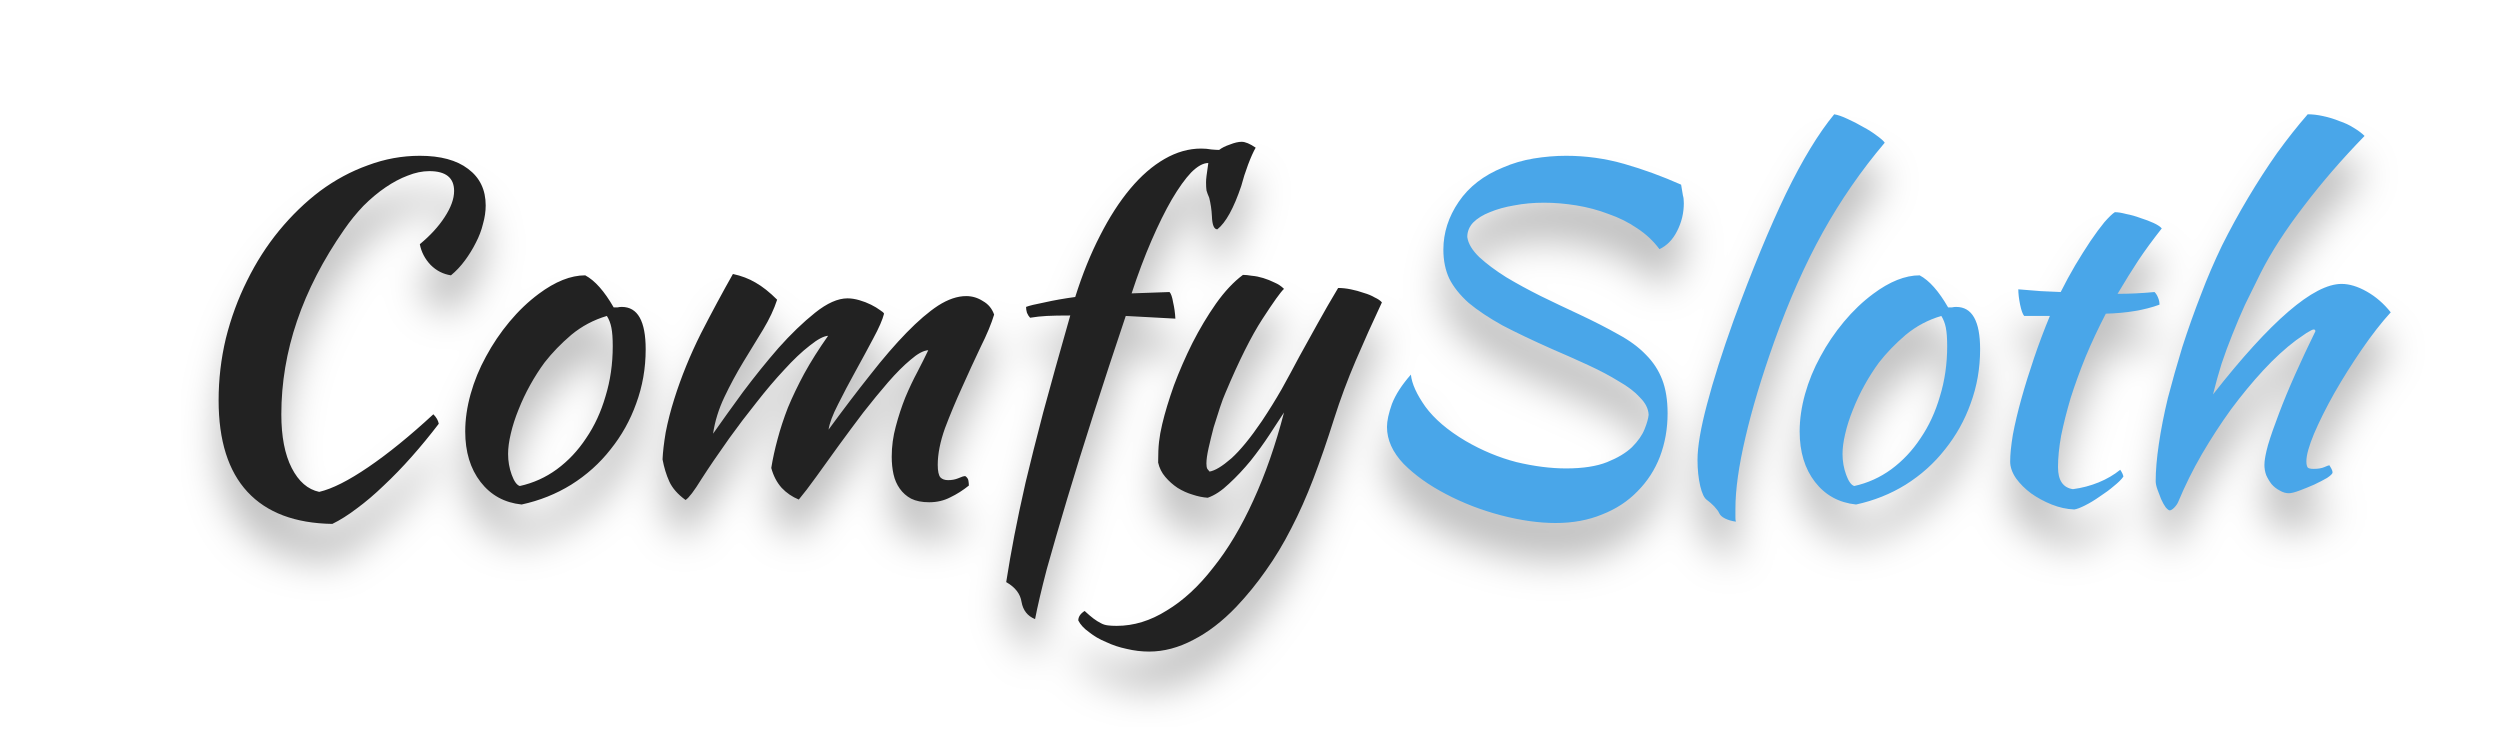
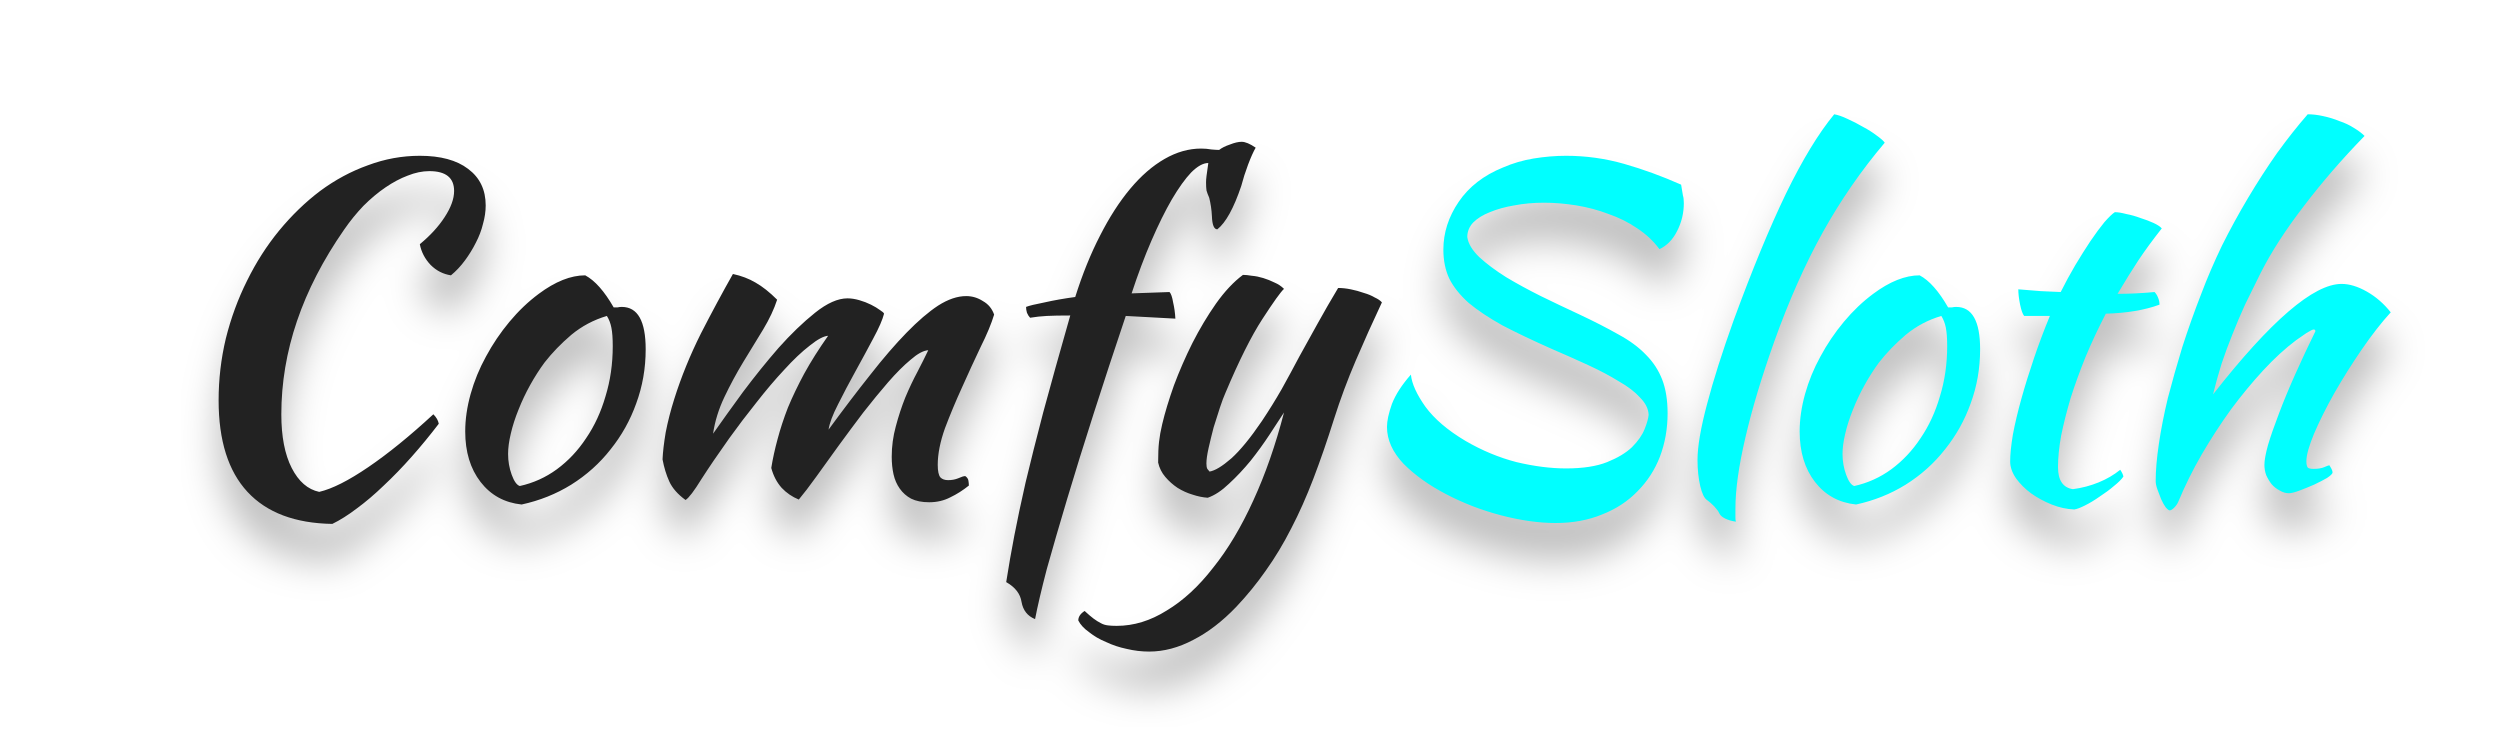
<svg xmlns="http://www.w3.org/2000/svg" width="266" height="78" viewBox="0 0 266 78" fill="none">
  <g filter="url(#filter0_d)">
    <path d="M23.261 42.592C23.261 40.352 23.517 38.16 24.029 36.016C24.573 33.84 25.325 31.792 26.285 29.872C27.245 27.92 28.381 26.144 29.693 24.544C31.037 22.912 32.493 21.504 34.061 20.32C35.661 19.136 37.357 18.224 39.149 17.584C40.941 16.912 42.781 16.576 44.669 16.576C46.877 16.576 48.589 17.04 49.805 17.968C51.053 18.896 51.677 20.192 51.677 21.856C51.677 22.496 51.581 23.152 51.389 23.824C51.229 24.496 50.973 25.168 50.621 25.84C50.301 26.48 49.917 27.104 49.469 27.712C49.021 28.32 48.525 28.848 47.981 29.296C47.149 29.168 46.429 28.8 45.821 28.192C45.213 27.552 44.829 26.816 44.669 25.984C45.789 25.056 46.669 24.096 47.309 23.104C47.981 22.08 48.317 21.152 48.317 20.32C48.317 18.912 47.437 18.208 45.677 18.208C44.941 18.208 44.173 18.368 43.373 18.688C42.605 18.976 41.821 19.392 41.021 19.936C40.221 20.48 39.437 21.136 38.669 21.904C37.933 22.672 37.245 23.52 36.605 24.448C32.157 30.848 29.933 37.392 29.933 44.08C29.933 46.448 30.301 48.352 31.037 49.792C31.773 51.232 32.749 52.08 33.965 52.336C35.341 52.016 37.085 51.136 39.197 49.696C41.309 48.256 43.613 46.384 46.109 44.08C46.429 44.4 46.621 44.736 46.685 45.088C45.757 46.304 44.797 47.472 43.805 48.592C42.813 49.712 41.821 50.736 40.829 51.664C39.869 52.592 38.909 53.408 37.949 54.112C37.021 54.816 36.157 55.36 35.357 55.744C31.389 55.68 28.381 54.544 26.333 52.336C24.285 50.128 23.261 46.88 23.261 42.592ZM55.5 53.68C53.676 53.488 52.22 52.688 51.132 51.28C50.044 49.872 49.5 48.08 49.5 45.904C49.5 44.624 49.692 43.296 50.076 41.92C50.46 40.544 51.004 39.216 51.708 37.936C52.412 36.624 53.244 35.392 54.204 34.24C55.164 33.088 56.204 32.096 57.324 31.264C59.084 29.952 60.732 29.296 62.268 29.296C63.292 29.84 64.3 30.976 65.292 32.704C65.452 32.704 65.596 32.704 65.724 32.704C65.852 32.672 65.996 32.656 66.156 32.656C67.852 32.656 68.7 34.16 68.7 37.168C68.7 39.184 68.364 41.104 67.692 42.928C67.052 44.72 66.14 46.352 64.956 47.824C63.804 49.296 62.412 50.544 60.78 51.568C59.18 52.56 57.42 53.264 55.5 53.68ZM57.948 38.56C57.404 39.296 56.892 40.096 56.412 40.96C55.932 41.824 55.516 42.704 55.164 43.6C54.812 44.464 54.54 45.312 54.348 46.144C54.156 46.944 54.06 47.664 54.06 48.304C54.06 49.072 54.188 49.808 54.444 50.512C54.7 51.216 54.988 51.616 55.308 51.712C56.748 51.392 58.06 50.8 59.244 49.936C60.46 49.04 61.5 47.936 62.364 46.624C63.26 45.312 63.948 43.824 64.428 42.16C64.94 40.496 65.196 38.72 65.196 36.832C65.196 36 65.148 35.344 65.052 34.864C64.956 34.384 64.796 33.968 64.572 33.616C63.164 34.032 61.9 34.704 60.78 35.632C59.692 36.56 58.748 37.536 57.948 38.56ZM98.767 37.264C98.255 37.296 97.631 37.632 96.895 38.272C96.159 38.88 95.359 39.68 94.495 40.672C93.663 41.632 92.783 42.704 91.855 43.888C90.959 45.072 90.079 46.256 89.215 47.44C88.383 48.592 87.599 49.68 86.863 50.704C86.127 51.728 85.503 52.544 84.991 53.152C84.287 52.864 83.679 52.448 83.167 51.904C82.655 51.328 82.287 50.624 82.063 49.792C82.223 48.8 82.447 47.776 82.735 46.72C83.023 45.632 83.391 44.512 83.839 43.36C84.319 42.208 84.895 41.008 85.567 39.76C86.271 38.48 87.119 37.136 88.111 35.728C87.631 35.76 86.975 36.112 86.143 36.784C85.311 37.424 84.415 38.272 83.455 39.328C82.495 40.352 81.503 41.52 80.479 42.832C79.455 44.112 78.495 45.376 77.599 46.624C76.415 48.288 75.423 49.744 74.623 50.992C73.855 52.24 73.295 52.976 72.943 53.2C72.111 52.592 71.535 51.936 71.215 51.232C70.895 50.528 70.655 49.744 70.495 48.88C70.527 48.112 70.639 47.152 70.831 46C71.055 44.848 71.359 43.664 71.743 42.448C72.479 40.112 73.423 37.792 74.575 35.488C75.759 33.184 76.895 31.072 77.983 29.152C78.879 29.344 79.679 29.648 80.383 30.064C81.119 30.48 81.887 31.088 82.687 31.888C82.367 32.88 81.871 33.936 81.199 35.056C80.527 36.144 79.823 37.296 79.087 38.512C78.351 39.728 77.679 40.976 77.071 42.256C76.463 43.536 76.063 44.832 75.871 46.144C76.767 44.864 77.823 43.392 79.039 41.728C80.287 40.064 81.551 38.496 82.831 37.024C84.143 35.552 85.439 34.304 86.719 33.28C87.999 32.256 89.151 31.744 90.175 31.744C90.559 31.744 90.975 31.808 91.423 31.936C91.871 32.064 92.287 32.224 92.671 32.416C93.055 32.608 93.375 32.8 93.631 32.992C93.887 33.152 94.031 33.28 94.063 33.376C93.903 34.016 93.519 34.896 92.911 36.016C92.335 37.104 91.711 38.256 91.039 39.472C90.367 40.688 89.743 41.872 89.167 43.024C88.591 44.144 88.255 45.04 88.159 45.712C89.727 43.568 91.199 41.632 92.575 39.904C93.951 38.144 95.247 36.64 96.463 35.392C97.679 34.144 98.799 33.184 99.823 32.512C100.879 31.84 101.871 31.504 102.799 31.504C103.439 31.504 104.031 31.68 104.575 32.032C105.151 32.352 105.551 32.832 105.775 33.472C105.487 34.432 105.007 35.584 104.335 36.928C103.695 38.272 103.039 39.696 102.367 41.2C101.695 42.672 101.087 44.128 100.543 45.568C100.031 47.008 99.775 48.304 99.775 49.456C99.775 50.128 99.871 50.576 100.063 50.8C100.255 50.992 100.527 51.088 100.879 51.088C101.263 51.088 101.615 51.024 101.935 50.896C102.287 50.736 102.543 50.656 102.703 50.656C102.895 50.784 103.007 50.944 103.039 51.136C103.071 51.328 103.087 51.504 103.087 51.664C102.447 52.176 101.791 52.592 101.119 52.912C100.447 53.264 99.695 53.44 98.863 53.44C98.095 53.44 97.455 53.312 96.943 53.056C96.463 52.8 96.063 52.448 95.743 52C95.423 51.552 95.199 51.04 95.071 50.464C94.943 49.888 94.879 49.264 94.879 48.592C94.879 47.504 95.023 46.432 95.311 45.376C95.599 44.288 95.935 43.264 96.319 42.304C96.735 41.312 97.167 40.4 97.615 39.568C98.063 38.704 98.447 37.936 98.767 37.264ZM110.132 65.872C109.332 65.552 108.852 64.944 108.692 64.048C108.564 63.184 108.02 62.48 107.06 61.936C107.316 60.304 107.604 58.656 107.924 56.992C108.244 55.328 108.644 53.44 109.124 51.328C109.636 49.184 110.26 46.704 110.996 43.888C111.764 41.04 112.724 37.6 113.876 33.568C112.82 33.568 111.988 33.584 111.38 33.616C110.772 33.648 110.18 33.712 109.604 33.808C109.476 33.68 109.364 33.504 109.268 33.28C109.204 33.056 109.172 32.848 109.172 32.656C109.492 32.528 110.148 32.368 111.14 32.176C112.132 31.952 113.22 31.76 114.404 31.6C115.172 29.168 116.052 26.992 117.044 25.072C118.036 23.12 119.108 21.456 120.26 20.08C121.412 18.704 122.628 17.648 123.908 16.912C125.188 16.176 126.484 15.808 127.796 15.808C128.18 15.808 128.548 15.84 128.9 15.904C129.252 15.936 129.524 15.952 129.716 15.952C130.004 15.728 130.388 15.536 130.868 15.376C131.348 15.184 131.764 15.088 132.116 15.088C132.5 15.088 132.996 15.296 133.604 15.712C133.348 16.16 133.076 16.768 132.788 17.536C132.5 18.304 132.26 19.056 132.068 19.792C131.268 22.16 130.42 23.696 129.524 24.4C129.172 24.4 128.98 23.936 128.948 23.008C128.916 22.336 128.82 21.68 128.66 21.04C128.532 20.752 128.436 20.496 128.372 20.272C128.34 20.048 128.324 19.76 128.324 19.408C128.324 19.216 128.34 18.992 128.372 18.736C128.404 18.448 128.468 17.984 128.564 17.344C128.02 17.344 127.412 17.68 126.74 18.352C126.1 19.024 125.412 19.984 124.676 21.232C123.972 22.448 123.252 23.904 122.516 25.6C121.78 27.296 121.076 29.168 120.404 31.216L124.436 31.072C124.596 31.232 124.724 31.6 124.82 32.176C124.948 32.72 125.028 33.296 125.06 33.904L119.78 33.616C118.564 37.232 117.428 40.688 116.372 43.984C115.316 47.28 114.372 50.32 113.54 53.104C112.708 55.888 111.988 58.368 111.38 60.544C110.804 62.752 110.388 64.528 110.132 65.872ZM141.946 44.56C141.21 46.896 140.474 49.024 139.738 50.944C139.002 52.864 138.218 54.624 137.386 56.224C136.554 57.856 135.658 59.344 134.698 60.688C133.738 62.064 132.682 63.36 131.53 64.576C130.058 66.112 128.538 67.28 126.97 68.08C125.402 68.912 123.834 69.328 122.266 69.328C121.466 69.328 120.666 69.232 119.866 69.04C119.098 68.88 118.378 68.64 117.706 68.32C117.002 68.032 116.394 67.68 115.882 67.264C115.338 66.88 114.954 66.464 114.73 66.016C114.73 65.632 114.954 65.296 115.402 65.008C115.786 65.36 116.106 65.632 116.362 65.824C116.618 66.016 116.874 66.176 117.13 66.304C117.354 66.432 117.61 66.512 117.898 66.544C118.154 66.576 118.458 66.592 118.81 66.592C120.634 66.592 122.41 66.048 124.138 64.96C125.898 63.904 127.546 62.384 129.082 60.4C130.65 58.448 132.074 56.064 133.354 53.248C134.634 50.464 135.722 47.344 136.618 43.888C136.202 44.528 135.69 45.312 135.082 46.24C134.474 47.168 133.802 48.096 133.066 49.024C132.33 49.92 131.562 50.736 130.762 51.472C129.994 52.208 129.242 52.704 128.506 52.96C127.994 52.928 127.45 52.816 126.874 52.624C126.33 52.464 125.802 52.224 125.29 51.904C124.81 51.584 124.378 51.2 123.994 50.752C123.61 50.304 123.354 49.792 123.226 49.216C123.226 48.288 123.258 47.552 123.322 47.008C123.386 46.432 123.498 45.808 123.658 45.136C123.946 43.92 124.362 42.544 124.906 41.008C125.482 39.472 126.138 37.968 126.874 36.496C127.642 34.992 128.474 33.6 129.37 32.32C130.298 31.008 131.258 29.984 132.25 29.248C132.506 29.248 132.826 29.28 133.21 29.344C133.594 29.376 133.994 29.456 134.41 29.584C134.826 29.712 135.226 29.872 135.61 30.064C135.994 30.224 136.33 30.448 136.618 30.736C136.266 31.056 135.498 32.128 134.314 33.952C133.13 35.776 131.818 38.4 130.378 41.824C130.218 42.176 130.026 42.688 129.802 43.36C129.578 44.032 129.354 44.736 129.13 45.472C128.938 46.208 128.762 46.928 128.602 47.632C128.442 48.336 128.362 48.896 128.362 49.312C128.362 49.568 128.394 49.76 128.458 49.888C128.554 50.016 128.634 50.112 128.698 50.176C129.274 50.08 130.042 49.616 131.002 48.784C131.962 47.92 133.05 46.592 134.266 44.8C135.034 43.648 135.738 42.512 136.378 41.392C137.018 40.24 137.642 39.088 138.25 37.936C138.89 36.784 139.546 35.6 140.218 34.384C140.89 33.168 141.61 31.92 142.378 30.64C142.794 30.64 143.242 30.688 143.722 30.784C144.202 30.88 144.666 31.008 145.114 31.168C145.562 31.296 145.946 31.456 146.266 31.648C146.618 31.808 146.874 31.984 147.034 32.176C146.042 34.288 145.114 36.352 144.25 38.368C143.386 40.384 142.618 42.448 141.946 44.56Z" fill="#222222" />
-     <path d="M178.871 19.648C178.967 20.192 179.031 20.576 179.063 20.8C179.127 20.992 179.159 21.264 179.159 21.616C179.159 22.672 178.919 23.664 178.439 24.592C177.991 25.488 177.367 26.128 176.567 26.512C175.927 25.648 175.143 24.912 174.215 24.304C173.287 23.664 172.263 23.152 171.143 22.768C170.055 22.352 168.919 22.048 167.735 21.856C166.551 21.664 165.399 21.568 164.279 21.568C163.159 21.568 162.103 21.664 161.111 21.856C160.151 22.016 159.287 22.256 158.519 22.576C157.783 22.864 157.191 23.232 156.743 23.68C156.327 24.128 156.119 24.64 156.119 25.216C156.215 25.92 156.647 26.64 157.415 27.376C158.183 28.08 159.127 28.784 160.247 29.488C161.367 30.16 162.599 30.832 163.943 31.504C165.319 32.176 166.663 32.816 167.975 33.424C169.607 34.192 171.015 34.912 172.199 35.584C173.383 36.224 174.359 36.944 175.127 37.744C175.895 38.512 176.471 39.392 176.855 40.384C177.239 41.376 177.431 42.576 177.431 43.984C177.431 45.616 177.159 47.152 176.615 48.592C176.071 50 175.271 51.232 174.215 52.288C173.191 53.344 171.943 54.16 170.471 54.736C168.999 55.344 167.351 55.648 165.527 55.648C163.735 55.648 161.799 55.376 159.719 54.832C157.639 54.288 155.687 53.536 153.863 52.576C152.071 51.648 150.567 50.576 149.351 49.36C148.167 48.112 147.575 46.8 147.575 45.424C147.575 44.784 147.751 43.968 148.103 42.976C148.487 41.984 149.159 40.944 150.119 39.856C150.215 40.816 150.727 41.952 151.655 43.264C152.615 44.576 154.039 45.792 155.927 46.912C157.687 47.936 159.495 48.688 161.351 49.168C163.239 49.616 164.999 49.84 166.631 49.84C168.423 49.84 169.879 49.616 170.999 49.168C172.119 48.72 172.999 48.192 173.639 47.584C174.279 46.944 174.727 46.304 174.983 45.664C175.239 45.024 175.383 44.512 175.415 44.128C175.383 43.488 175.079 42.88 174.503 42.304C173.959 41.696 173.207 41.12 172.247 40.576C171.319 40 170.231 39.424 168.983 38.848C167.735 38.272 166.439 37.696 165.095 37.12C163.079 36.224 161.335 35.392 159.863 34.624C158.423 33.824 157.223 33.024 156.263 32.224C155.335 31.392 154.647 30.528 154.199 29.632C153.783 28.736 153.575 27.712 153.575 26.56C153.575 24.768 154.119 23.072 155.207 21.472C156.295 19.872 157.863 18.656 159.911 17.824C160.935 17.376 162.023 17.056 163.175 16.864C164.359 16.672 165.511 16.576 166.631 16.576C168.743 16.576 170.807 16.864 172.823 17.44C174.839 18.016 176.855 18.752 178.871 19.648ZM180.616 48.928C180.616 47.52 180.952 45.552 181.624 43.024C182.296 40.464 183.24 37.488 184.456 34.096C186.44 28.688 188.296 24.192 190.024 20.608C191.784 16.992 193.496 14.176 195.16 12.16C195.544 12.224 196.008 12.384 196.552 12.64C197.128 12.896 197.688 13.184 198.232 13.504C198.776 13.792 199.256 14.096 199.672 14.416C200.12 14.736 200.408 14.992 200.536 15.184C198.04 18.128 195.848 21.296 193.96 24.688C192.072 28.08 190.344 31.968 188.776 36.352C187.432 40.128 186.408 43.536 185.704 46.576C185 49.584 184.648 52.096 184.648 54.112C184.648 54.656 184.648 54.992 184.648 55.12C184.648 55.248 184.664 55.376 184.696 55.504C184.248 55.44 183.864 55.328 183.544 55.168C183.224 55.008 183.016 54.816 182.92 54.592C182.856 54.432 182.68 54.192 182.392 53.872C182.104 53.584 181.848 53.36 181.624 53.2C181.336 53.008 181.096 52.512 180.904 51.712C180.712 50.88 180.616 49.952 180.616 48.928ZM197.484 53.68C195.66 53.488 194.204 52.688 193.116 51.28C192.028 49.872 191.484 48.08 191.484 45.904C191.484 44.624 191.676 43.296 192.06 41.92C192.444 40.544 192.988 39.216 193.692 37.936C194.396 36.624 195.228 35.392 196.188 34.24C197.148 33.088 198.188 32.096 199.308 31.264C201.068 29.952 202.716 29.296 204.252 29.296C205.276 29.84 206.284 30.976 207.276 32.704C207.436 32.704 207.58 32.704 207.708 32.704C207.836 32.672 207.98 32.656 208.14 32.656C209.836 32.656 210.684 34.16 210.684 37.168C210.684 39.184 210.348 41.104 209.676 42.928C209.036 44.72 208.124 46.352 206.94 47.824C205.788 49.296 204.396 50.544 202.764 51.568C201.164 52.56 199.404 53.264 197.484 53.68ZM199.932 38.56C199.388 39.296 198.876 40.096 198.396 40.96C197.916 41.824 197.5 42.704 197.148 43.6C196.796 44.464 196.524 45.312 196.332 46.144C196.14 46.944 196.044 47.664 196.044 48.304C196.044 49.072 196.172 49.808 196.428 50.512C196.684 51.216 196.972 51.616 197.292 51.712C198.732 51.392 200.044 50.8 201.228 49.936C202.444 49.04 203.484 47.936 204.348 46.624C205.244 45.312 205.932 43.824 206.412 42.16C206.924 40.496 207.18 38.72 207.18 36.832C207.18 36 207.132 35.344 207.036 34.864C206.94 34.384 206.78 33.968 206.556 33.616C205.148 34.032 203.884 34.704 202.764 35.632C201.676 36.56 200.732 37.536 199.932 38.56ZM215.371 33.616C215.211 33.424 215.067 33.024 214.939 32.416C214.811 31.776 214.747 31.232 214.747 30.784C215.579 30.848 216.379 30.912 217.147 30.976C217.915 31.008 218.619 31.04 219.259 31.072C219.739 30.112 220.251 29.168 220.795 28.24C221.371 27.28 221.915 26.416 222.427 25.648C222.971 24.848 223.467 24.176 223.915 23.632C224.395 23.088 224.763 22.736 225.019 22.576C225.339 22.576 225.739 22.64 226.219 22.768C226.731 22.864 227.243 23.008 227.755 23.2C228.267 23.36 228.731 23.536 229.147 23.728C229.563 23.92 229.851 24.112 230.011 24.304C229.051 25.52 228.219 26.656 227.515 27.712C226.843 28.736 226.107 29.92 225.307 31.264C225.947 31.264 226.587 31.248 227.227 31.216C227.899 31.184 228.571 31.136 229.243 31.072C229.403 31.232 229.531 31.44 229.627 31.696C229.723 31.92 229.771 32.16 229.771 32.416C228.203 32.992 226.299 33.312 224.059 33.376C223.259 34.912 222.539 36.448 221.899 37.984C221.291 39.488 220.763 40.944 220.315 42.352C219.899 43.76 219.563 45.088 219.307 46.336C219.083 47.584 218.971 48.704 218.971 49.696C218.971 51.104 219.499 51.888 220.555 52.048C221.515 51.92 222.427 51.68 223.291 51.328C224.155 50.976 224.923 50.528 225.595 49.984C225.787 50.272 225.899 50.512 225.931 50.704C225.739 50.992 225.403 51.328 224.923 51.712C224.475 52.096 223.979 52.464 223.435 52.816C222.891 53.2 222.363 53.52 221.851 53.776C221.339 54.032 220.955 54.176 220.699 54.208C219.899 54.176 219.099 54 218.299 53.68C217.499 53.36 216.763 52.96 216.091 52.48C215.451 52 214.923 51.472 214.507 50.896C214.091 50.288 213.883 49.696 213.883 49.12C213.883 48.352 213.979 47.392 214.171 46.24C214.395 45.056 214.699 43.776 215.083 42.4C215.467 41.024 215.915 39.584 216.427 38.08C216.939 36.576 217.499 35.088 218.107 33.616H215.371ZM229.366 51.184C229.366 50.064 229.478 48.752 229.702 47.248C229.926 45.712 230.246 44.08 230.662 42.352C231.11 40.624 231.622 38.816 232.198 36.928C232.806 35.04 233.478 33.152 234.214 31.264C234.854 29.568 235.59 27.856 236.422 26.128C237.286 24.4 238.214 22.704 239.206 21.04C240.198 19.376 241.222 17.792 242.278 16.288C243.366 14.784 244.454 13.408 245.542 12.16C246.054 12.16 246.598 12.224 247.174 12.352C247.782 12.48 248.358 12.656 248.902 12.88C249.478 13.072 249.99 13.312 250.438 13.6C250.918 13.888 251.302 14.176 251.59 14.464C249.19 16.928 247.03 19.424 245.11 21.952C243.19 24.448 241.67 26.8 240.55 29.008C239.942 30.224 239.382 31.36 238.87 32.416C238.39 33.472 237.942 34.528 237.526 35.584C237.11 36.608 236.726 37.648 236.374 38.704C236.054 39.728 235.75 40.816 235.462 41.968C241.606 34.128 246.166 30.208 249.142 30.208C249.974 30.208 250.87 30.48 251.83 31.024C252.79 31.568 253.638 32.304 254.374 33.232C253.382 34.32 252.358 35.632 251.302 37.168C250.246 38.704 249.27 40.256 248.374 41.824C247.51 43.36 246.79 44.8 246.214 46.144C245.67 47.456 245.398 48.432 245.398 49.072C245.398 49.392 245.446 49.616 245.542 49.744C245.638 49.84 245.846 49.888 246.166 49.888C246.646 49.888 247.03 49.824 247.318 49.696C247.606 49.568 247.782 49.504 247.846 49.504C248.006 49.76 248.102 49.936 248.134 50.032C248.166 50.128 248.182 50.208 248.182 50.272C248.182 50.4 247.99 50.592 247.606 50.848C247.222 51.072 246.758 51.312 246.214 51.568C245.702 51.792 245.19 52 244.678 52.192C244.166 52.384 243.782 52.48 243.526 52.48C243.206 52.48 242.886 52.384 242.566 52.192C242.246 52.032 241.958 51.808 241.702 51.52C241.478 51.232 241.286 50.912 241.126 50.56C240.998 50.208 240.934 49.84 240.934 49.456C240.934 48.976 241.062 48.272 241.318 47.344C241.606 46.384 241.99 45.28 242.47 44.032C242.95 42.752 243.526 41.36 244.198 39.856C244.87 38.352 245.59 36.816 246.358 35.248C246.358 35.12 246.294 35.056 246.166 35.056C246.07 35.056 245.814 35.184 245.398 35.44C245.014 35.696 244.646 35.952 244.294 36.208C243.142 37.072 241.974 38.144 240.79 39.424C239.638 40.672 238.502 42.048 237.382 43.552C236.294 45.056 235.254 46.656 234.262 48.352C233.302 50.016 232.47 51.696 231.766 53.392C231.67 53.616 231.526 53.824 231.334 54.016C231.142 54.208 230.982 54.304 230.854 54.304C230.758 54.304 230.614 54.192 230.422 53.968C230.262 53.744 230.102 53.456 229.942 53.104C229.814 52.784 229.686 52.448 229.558 52.096C229.43 51.744 229.366 51.44 229.366 51.184Z" fill="#49a6e9" />
+     <path d="M178.871 19.648C178.967 20.192 179.031 20.576 179.063 20.8C179.127 20.992 179.159 21.264 179.159 21.616C179.159 22.672 178.919 23.664 178.439 24.592C177.991 25.488 177.367 26.128 176.567 26.512C175.927 25.648 175.143 24.912 174.215 24.304C173.287 23.664 172.263 23.152 171.143 22.768C170.055 22.352 168.919 22.048 167.735 21.856C166.551 21.664 165.399 21.568 164.279 21.568C163.159 21.568 162.103 21.664 161.111 21.856C160.151 22.016 159.287 22.256 158.519 22.576C157.783 22.864 157.191 23.232 156.743 23.68C156.327 24.128 156.119 24.64 156.119 25.216C156.215 25.92 156.647 26.64 157.415 27.376C158.183 28.08 159.127 28.784 160.247 29.488C161.367 30.16 162.599 30.832 163.943 31.504C165.319 32.176 166.663 32.816 167.975 33.424C169.607 34.192 171.015 34.912 172.199 35.584C173.383 36.224 174.359 36.944 175.127 37.744C175.895 38.512 176.471 39.392 176.855 40.384C177.239 41.376 177.431 42.576 177.431 43.984C177.431 45.616 177.159 47.152 176.615 48.592C176.071 50 175.271 51.232 174.215 52.288C173.191 53.344 171.943 54.16 170.471 54.736C168.999 55.344 167.351 55.648 165.527 55.648C163.735 55.648 161.799 55.376 159.719 54.832C157.639 54.288 155.687 53.536 153.863 52.576C152.071 51.648 150.567 50.576 149.351 49.36C148.167 48.112 147.575 46.8 147.575 45.424C147.575 44.784 147.751 43.968 148.103 42.976C148.487 41.984 149.159 40.944 150.119 39.856C150.215 40.816 150.727 41.952 151.655 43.264C152.615 44.576 154.039 45.792 155.927 46.912C157.687 47.936 159.495 48.688 161.351 49.168C163.239 49.616 164.999 49.84 166.631 49.84C168.423 49.84 169.879 49.616 170.999 49.168C172.119 48.72 172.999 48.192 173.639 47.584C174.279 46.944 174.727 46.304 174.983 45.664C175.239 45.024 175.383 44.512 175.415 44.128C175.383 43.488 175.079 42.88 174.503 42.304C173.959 41.696 173.207 41.12 172.247 40.576C171.319 40 170.231 39.424 168.983 38.848C167.735 38.272 166.439 37.696 165.095 37.12C163.079 36.224 161.335 35.392 159.863 34.624C158.423 33.824 157.223 33.024 156.263 32.224C155.335 31.392 154.647 30.528 154.199 29.632C153.783 28.736 153.575 27.712 153.575 26.56C153.575 24.768 154.119 23.072 155.207 21.472C156.295 19.872 157.863 18.656 159.911 17.824C160.935 17.376 162.023 17.056 163.175 16.864C164.359 16.672 165.511 16.576 166.631 16.576C168.743 16.576 170.807 16.864 172.823 17.44C174.839 18.016 176.855 18.752 178.871 19.648ZM180.616 48.928C180.616 47.52 180.952 45.552 181.624 43.024C182.296 40.464 183.24 37.488 184.456 34.096C186.44 28.688 188.296 24.192 190.024 20.608C191.784 16.992 193.496 14.176 195.16 12.16C195.544 12.224 196.008 12.384 196.552 12.64C197.128 12.896 197.688 13.184 198.232 13.504C198.776 13.792 199.256 14.096 199.672 14.416C200.12 14.736 200.408 14.992 200.536 15.184C198.04 18.128 195.848 21.296 193.96 24.688C192.072 28.08 190.344 31.968 188.776 36.352C187.432 40.128 186.408 43.536 185.704 46.576C185 49.584 184.648 52.096 184.648 54.112C184.648 54.656 184.648 54.992 184.648 55.12C184.648 55.248 184.664 55.376 184.696 55.504C184.248 55.44 183.864 55.328 183.544 55.168C183.224 55.008 183.016 54.816 182.92 54.592C182.856 54.432 182.68 54.192 182.392 53.872C182.104 53.584 181.848 53.36 181.624 53.2C181.336 53.008 181.096 52.512 180.904 51.712C180.712 50.88 180.616 49.952 180.616 48.928ZM197.484 53.68C195.66 53.488 194.204 52.688 193.116 51.28C192.028 49.872 191.484 48.08 191.484 45.904C191.484 44.624 191.676 43.296 192.06 41.92C192.444 40.544 192.988 39.216 193.692 37.936C194.396 36.624 195.228 35.392 196.188 34.24C197.148 33.088 198.188 32.096 199.308 31.264C201.068 29.952 202.716 29.296 204.252 29.296C205.276 29.84 206.284 30.976 207.276 32.704C207.436 32.704 207.58 32.704 207.708 32.704C207.836 32.672 207.98 32.656 208.14 32.656C209.836 32.656 210.684 34.16 210.684 37.168C210.684 39.184 210.348 41.104 209.676 42.928C209.036 44.72 208.124 46.352 206.94 47.824C205.788 49.296 204.396 50.544 202.764 51.568C201.164 52.56 199.404 53.264 197.484 53.68ZM199.932 38.56C199.388 39.296 198.876 40.096 198.396 40.96C197.916 41.824 197.5 42.704 197.148 43.6C196.796 44.464 196.524 45.312 196.332 46.144C196.14 46.944 196.044 47.664 196.044 48.304C196.044 49.072 196.172 49.808 196.428 50.512C196.684 51.216 196.972 51.616 197.292 51.712C198.732 51.392 200.044 50.8 201.228 49.936C202.444 49.04 203.484 47.936 204.348 46.624C205.244 45.312 205.932 43.824 206.412 42.16C206.924 40.496 207.18 38.72 207.18 36.832C207.18 36 207.132 35.344 207.036 34.864C206.94 34.384 206.78 33.968 206.556 33.616C205.148 34.032 203.884 34.704 202.764 35.632C201.676 36.56 200.732 37.536 199.932 38.56ZM215.371 33.616C215.211 33.424 215.067 33.024 214.939 32.416C214.811 31.776 214.747 31.232 214.747 30.784C215.579 30.848 216.379 30.912 217.147 30.976C217.915 31.008 218.619 31.04 219.259 31.072C219.739 30.112 220.251 29.168 220.795 28.24C221.371 27.28 221.915 26.416 222.427 25.648C222.971 24.848 223.467 24.176 223.915 23.632C224.395 23.088 224.763 22.736 225.019 22.576C225.339 22.576 225.739 22.64 226.219 22.768C226.731 22.864 227.243 23.008 227.755 23.2C228.267 23.36 228.731 23.536 229.147 23.728C229.563 23.92 229.851 24.112 230.011 24.304C229.051 25.52 228.219 26.656 227.515 27.712C226.843 28.736 226.107 29.92 225.307 31.264C225.947 31.264 226.587 31.248 227.227 31.216C227.899 31.184 228.571 31.136 229.243 31.072C229.403 31.232 229.531 31.44 229.627 31.696C229.723 31.92 229.771 32.16 229.771 32.416C228.203 32.992 226.299 33.312 224.059 33.376C223.259 34.912 222.539 36.448 221.899 37.984C221.291 39.488 220.763 40.944 220.315 42.352C219.899 43.76 219.563 45.088 219.307 46.336C219.083 47.584 218.971 48.704 218.971 49.696C218.971 51.104 219.499 51.888 220.555 52.048C221.515 51.92 222.427 51.68 223.291 51.328C224.155 50.976 224.923 50.528 225.595 49.984C225.787 50.272 225.899 50.512 225.931 50.704C225.739 50.992 225.403 51.328 224.923 51.712C224.475 52.096 223.979 52.464 223.435 52.816C222.891 53.2 222.363 53.52 221.851 53.776C221.339 54.032 220.955 54.176 220.699 54.208C219.899 54.176 219.099 54 218.299 53.68C217.499 53.36 216.763 52.96 216.091 52.48C215.451 52 214.923 51.472 214.507 50.896C214.091 50.288 213.883 49.696 213.883 49.12C213.883 48.352 213.979 47.392 214.171 46.24C214.395 45.056 214.699 43.776 215.083 42.4C215.467 41.024 215.915 39.584 216.427 38.08C216.939 36.576 217.499 35.088 218.107 33.616H215.371ZM229.366 51.184C229.366 50.064 229.478 48.752 229.702 47.248C229.926 45.712 230.246 44.08 230.662 42.352C231.11 40.624 231.622 38.816 232.198 36.928C232.806 35.04 233.478 33.152 234.214 31.264C234.854 29.568 235.59 27.856 236.422 26.128C237.286 24.4 238.214 22.704 239.206 21.04C240.198 19.376 241.222 17.792 242.278 16.288C243.366 14.784 244.454 13.408 245.542 12.16C246.054 12.16 246.598 12.224 247.174 12.352C247.782 12.48 248.358 12.656 248.902 12.88C249.478 13.072 249.99 13.312 250.438 13.6C250.918 13.888 251.302 14.176 251.59 14.464C249.19 16.928 247.03 19.424 245.11 21.952C243.19 24.448 241.67 26.8 240.55 29.008C239.942 30.224 239.382 31.36 238.87 32.416C238.39 33.472 237.942 34.528 237.526 35.584C237.11 36.608 236.726 37.648 236.374 38.704C236.054 39.728 235.75 40.816 235.462 41.968C241.606 34.128 246.166 30.208 249.142 30.208C249.974 30.208 250.87 30.48 251.83 31.024C252.79 31.568 253.638 32.304 254.374 33.232C253.382 34.32 252.358 35.632 251.302 37.168C250.246 38.704 249.27 40.256 248.374 41.824C247.51 43.36 246.79 44.8 246.214 46.144C245.67 47.456 245.398 48.432 245.398 49.072C245.398 49.392 245.446 49.616 245.542 49.744C245.638 49.84 245.846 49.888 246.166 49.888C246.646 49.888 247.03 49.824 247.318 49.696C247.606 49.568 247.782 49.504 247.846 49.504C248.006 49.76 248.102 49.936 248.134 50.032C248.166 50.128 248.182 50.208 248.182 50.272C248.182 50.4 247.99 50.592 247.606 50.848C247.222 51.072 246.758 51.312 246.214 51.568C245.702 51.792 245.19 52 244.678 52.192C244.166 52.384 243.782 52.48 243.526 52.48C243.206 52.48 242.886 52.384 242.566 52.192C242.246 52.032 241.958 51.808 241.702 51.52C241.478 51.232 241.286 50.912 241.126 50.56C240.998 50.208 240.934 49.84 240.934 49.456C240.934 48.976 241.062 48.272 241.318 47.344C241.606 46.384 241.99 45.28 242.47 44.032C242.95 42.752 243.526 41.36 244.198 39.856C244.87 38.352 245.59 36.816 246.358 35.248C246.358 35.12 246.294 35.056 246.166 35.056C246.07 35.056 245.814 35.184 245.398 35.44C245.014 35.696 244.646 35.952 244.294 36.208C243.142 37.072 241.974 38.144 240.79 39.424C239.638 40.672 238.502 42.048 237.382 43.552C236.294 45.056 235.254 46.656 234.262 48.352C233.302 50.016 232.47 51.696 231.766 53.392C231.67 53.616 231.526 53.824 231.334 54.016C231.142 54.208 230.982 54.304 230.854 54.304C230.758 54.304 230.614 54.192 230.422 53.968C230.262 53.744 230.102 53.456 229.942 53.104C229.814 52.784 229.686 52.448 229.558 52.096C229.43 51.744 229.366 51.44 229.366 51.184Z" fill="#00ffff" />
  </g>
  <defs>
    <filter id="filter0_d" x="19.261" y="12.16" width="239.113" height="65.168" filterUnits="userSpaceOnUse" color-interpolation-filters="sRGB">
      <feFlood flood-opacity="0" result="BackgroundImageFix" />
      <feColorMatrix in="SourceAlpha" type="matrix" values="0 0 0 0 0 0 0 0 0 0 0 0 0 0 0 0 0 0 127 0" />
      <feOffset dy="4" />
      <feGaussianBlur stdDeviation="2" />
      <feColorMatrix type="matrix" values="0 0 0 0 0 0 0 0 0 0 0 0 0 0 0 0 0 0 0.25 0" />
      <feBlend mode="normal" in2="BackgroundImageFix" result="effect1_dropShadow" />
      <feBlend mode="normal" in="SourceGraphic" in2="effect1_dropShadow" result="shape" />
    </filter>
  </defs>
</svg>
